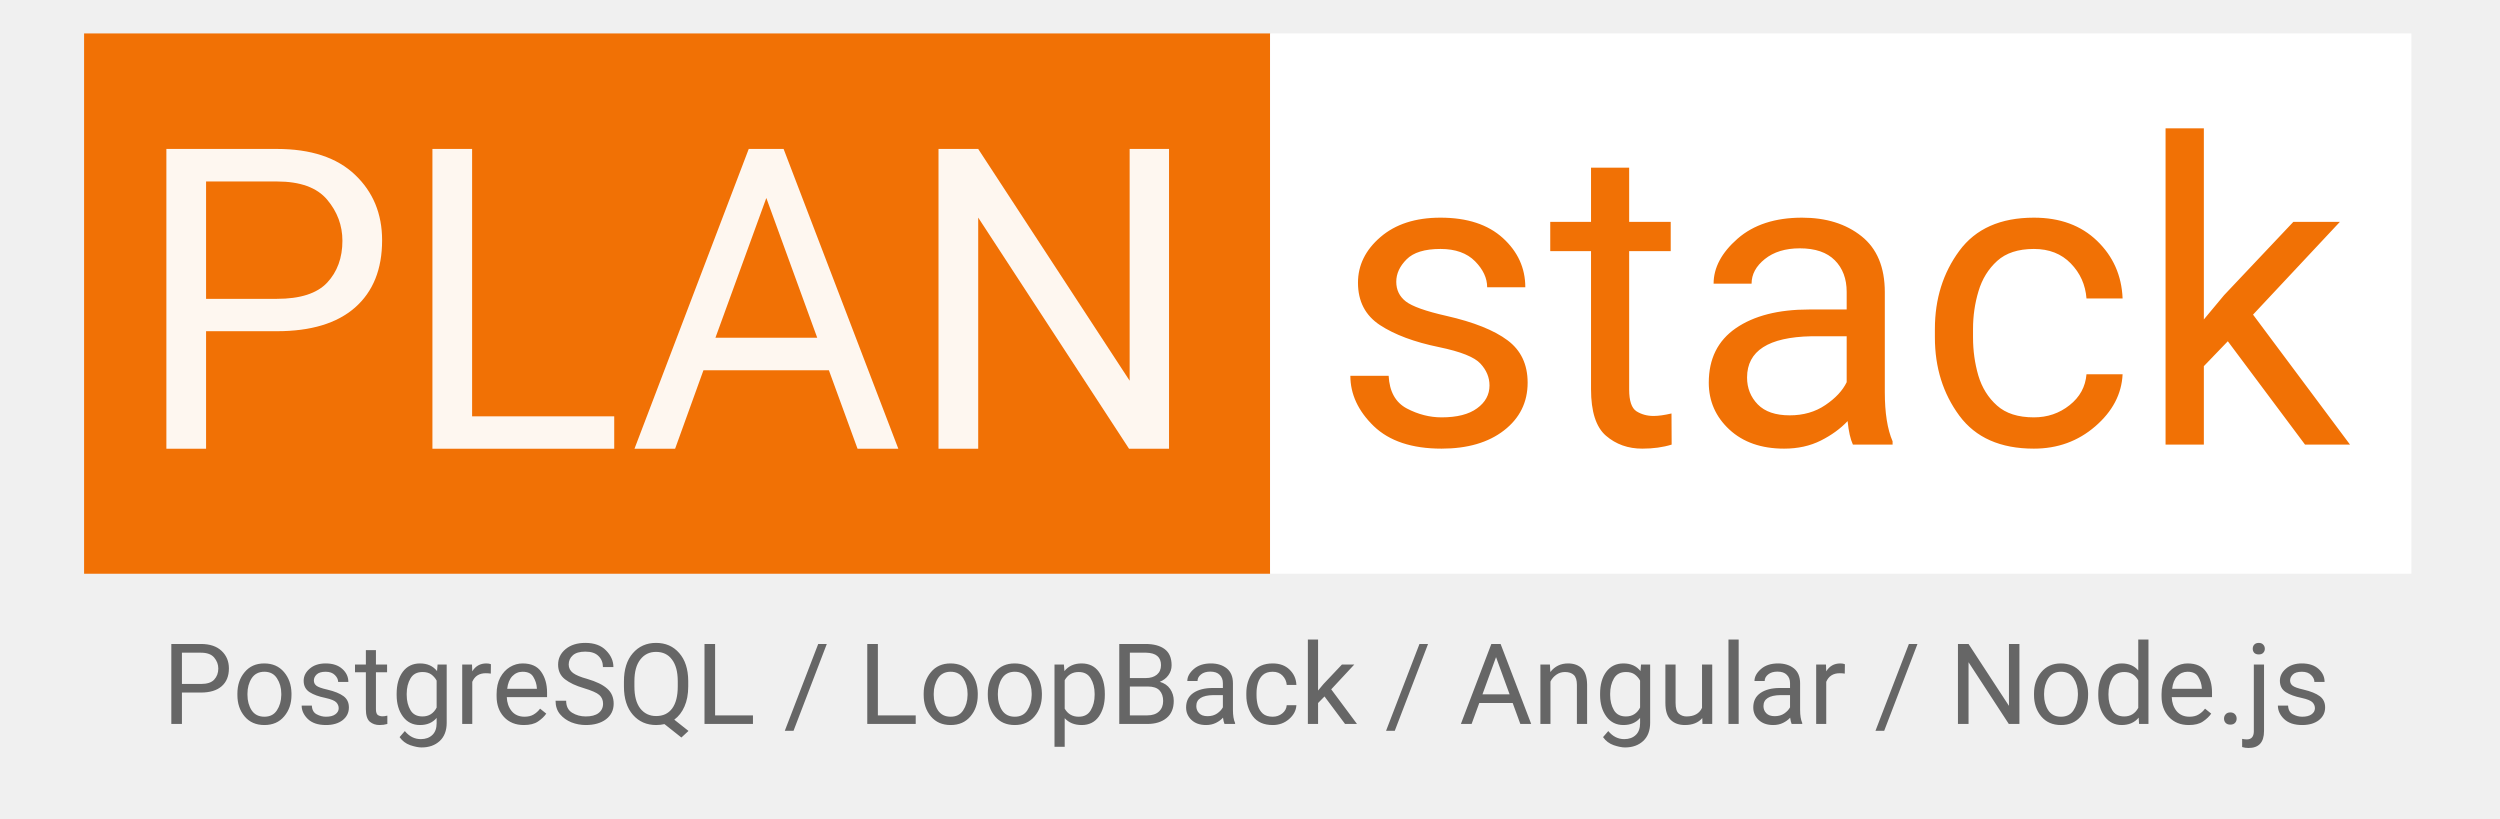
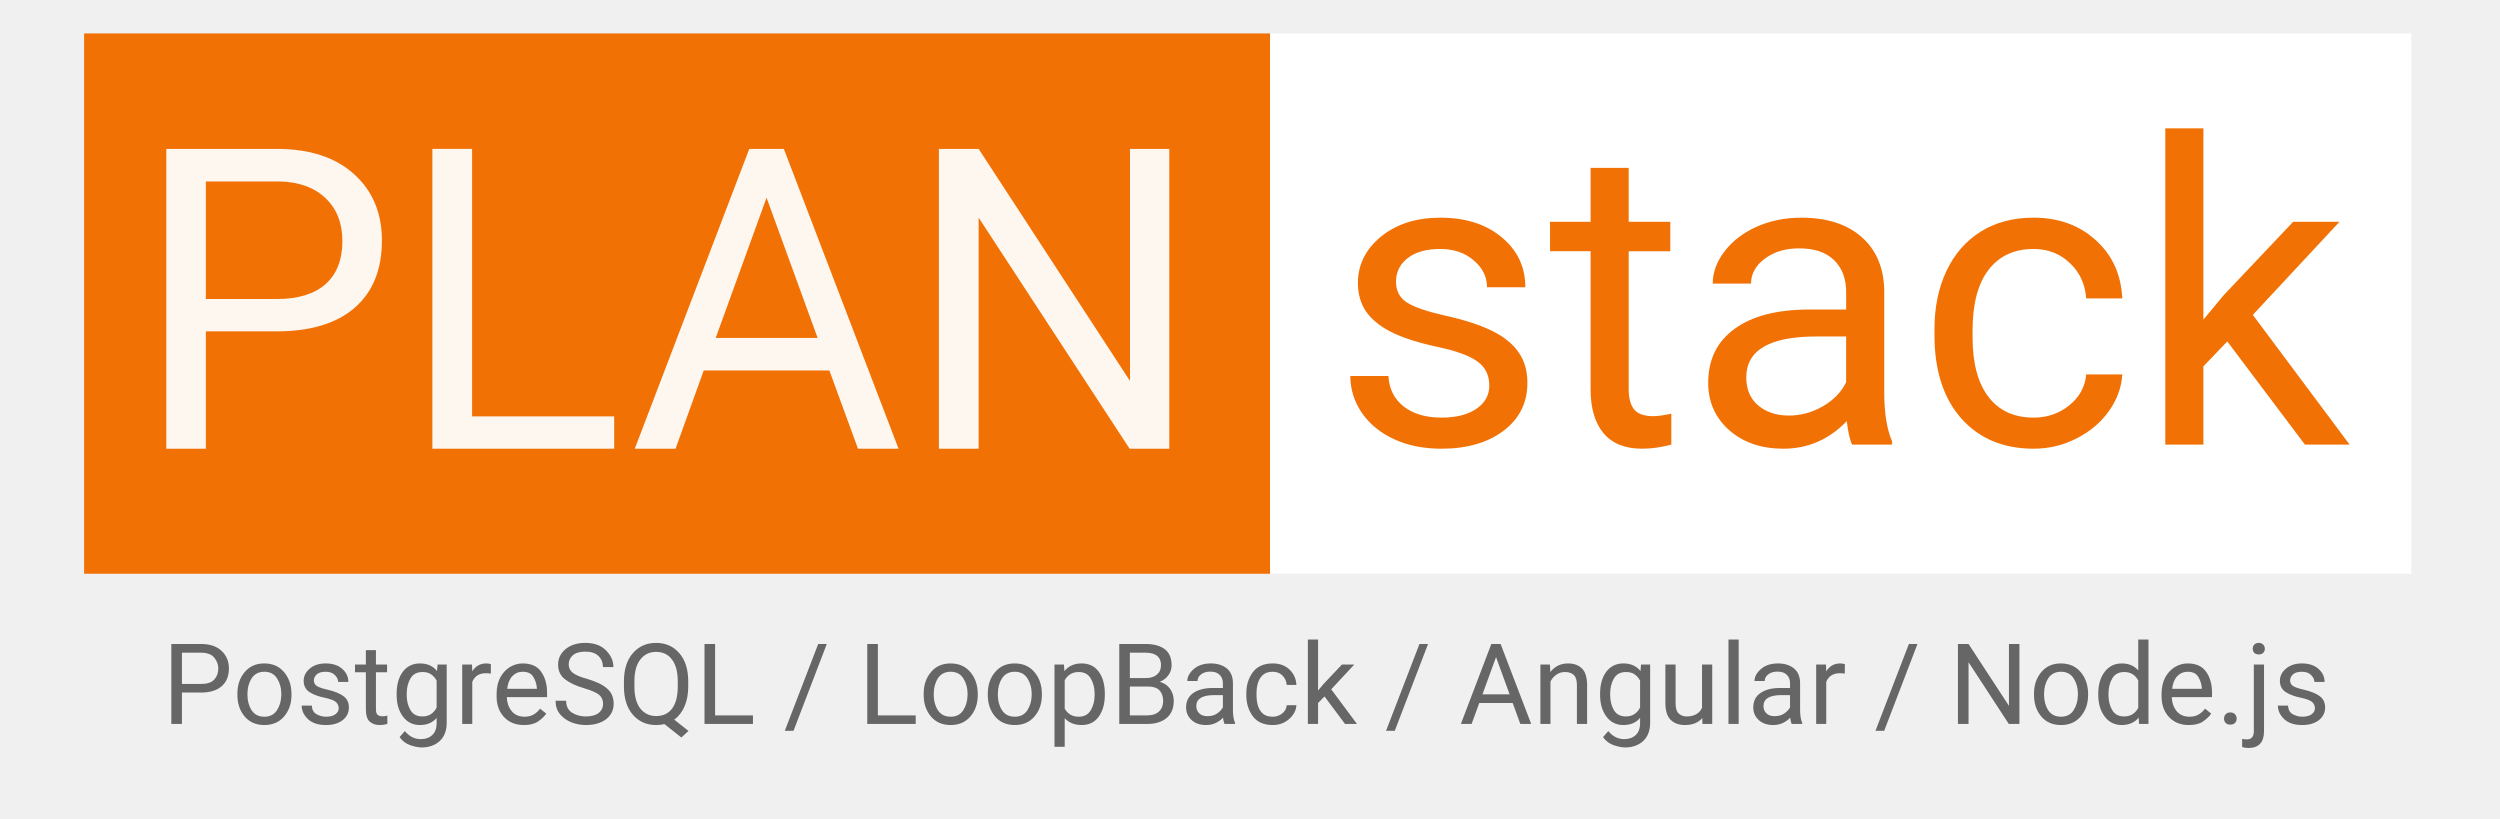
<svg xmlns="http://www.w3.org/2000/svg" width="1100" height="360" viewBox="0 0 291.042 95.25" version="1.1" id="svg4495">
  <defs id="defs4489" />
  <g id="layer1" transform="translate(0,-201.75)">
    <rect style="fill:#f17105;fill-opacity:1;stroke-width:0.265" id="rect5042" width="5.821" height="5.821" x="41.275" y="232.177" />
-     <g id="g5097" transform="matrix(1.159683,0,0,1.159683,-8.313547,-43.97265)">
-       <rect y="215.244" x="15.61" height="54.24" width="119.062" id="rect5040" style="fill:#f17105;fill-opacity:1;stroke-width:0.265" />
-       <text id="text5046" y="256.932" x="20.373" style="font-style:normal;font-variant:normal;font-weight:normal;font-stretch:normal;font-size:25.4px;line-height:1.25;font-family:Roboto;-inkscape-font-specification:Roboto;letter-spacing:0px;word-spacing:0px;fill:#000000;fill-opacity:1;stroke:none;stroke-width:0.265" xml:space="preserve">
-         <tspan style="font-size:42.333px;fill:#ffffff;fill-opacity:0.941;stroke-width:0.265" y="256.932" x="20.373" id="tspan5044">PLAN</tspan>
-       </text>
-       <rect y="215.244" x="134.673" height="54.24" width="114.565" id="rect5040-5" style="fill:#ffffff;fill-opacity:1;stroke-width:0.26" />
-       <text id="text5050" y="256.519" x="140.758" style="font-style:normal;font-variant:normal;font-weight:normal;font-stretch:normal;font-size:25.4px;line-height:1.25;font-family:Roboto;-inkscape-font-specification:Roboto;letter-spacing:0px;word-spacing:0px;fill:#000000;fill-opacity:1;stroke:none;stroke-width:0.265" xml:space="preserve">
-         <tspan style="font-size:42.333px;fill:#f17105;fill-opacity:1;stroke-width:0.265" y="256.519" x="140.758" id="tspan5048">stack</tspan>
-       </text>
+     <rect style="fill:#f17105;fill-opacity:1;stroke-width:0.307" id="rect5040" width="138.075" height="62.901" x="9.79" y="205.642" />
+     <g aria-label="PLAN" style="font-style:normal;font-variant:normal;font-weight:normal;font-stretch:normal;font-size:29.456px;line-height:1.25;font-family:Roboto;-inkscape-font-specification:Roboto;letter-spacing:0px;word-spacing:0px;fill:#000000;fill-opacity:1;stroke:none;stroke-width:0.307" id="text5046">
+       <path d="m 23.966,240.323 v 13.664 h -4.602 v -34.902 h 12.873 q 5.729,0 8.965,2.925 3.26,2.925 3.26,7.743 0,5.082 -3.188,7.839 -3.164,2.733 -9.085,2.733 z m 0,-3.763 h 8.27 q 3.692,0 5.657,-1.726 1.966,-1.75 1.966,-5.034 0,-3.116 -1.966,-4.986 -1.966,-1.87 -5.394,-1.942 H 23.966 Z" style="font-size:49.093px;fill:#ffffff;fill-opacity:0.941;stroke-width:0.307" id="path5060" />
+       <path d="M 54.961,250.224 H 71.501 v 3.763 H 50.335 v -34.902 h 4.626 z" style="font-size:49.093px;fill:#ffffff;fill-opacity:0.941;stroke-width:0.307" id="path5062" />
+       <path d="m 96.551,244.878 h -14.623 l -3.284,9.109 h -4.746 L 87.227,219.085 h 4.027 l 13.352,34.902 h -4.722 z m -13.232,-3.787 h 11.866 l -5.945,-16.324 z" style="font-size:49.093px;fill:#ffffff;fill-opacity:0.941;stroke-width:0.307" id="path5064" />
+       <path d="m 136.128,253.987 h -4.626 l -17.571,-26.896 v 26.896 h -4.626 v -34.902 h 4.626 l 17.619,27.016 v -27.016 h 4.579 z" style="font-size:49.093px;fill:#ffffff;fill-opacity:0.941;stroke-width:0.307" id="path5066" />
+     </g>
+     <rect style="fill:#ffffff;fill-opacity:1;stroke-width:0.301" id="rect5040-5" width="132.859" height="62.901" x="147.864" y="205.642" />
+     <g aria-label="stack" style="font-style:normal;font-variant:normal;font-weight:normal;font-stretch:normal;font-size:29.456px;line-height:1.25;font-family:Roboto;-inkscape-font-specification:Roboto;letter-spacing:0px;word-spacing:0px;fill:#000000;fill-opacity:1;stroke:none;stroke-width:0.307" id="text5050">
+       <path d="m 173.379,246.628 q 0,-1.798 -1.366,-2.781 -1.342,-1.007 -4.722,-1.726 -3.356,-0.719 -5.346,-1.726 -1.966,-1.007 -2.925,-2.397 -0.935,-1.39 -0.935,-3.308 0,-3.188 2.685,-5.394 2.709,-2.205 6.904,-2.205 4.411,0 7.143,2.277 2.757,2.277 2.757,5.825 h -4.459 q 0,-1.822 -1.558,-3.14 -1.534,-1.318 -3.883,-1.318 -2.421,0 -3.787,1.055 -1.366,1.055 -1.366,2.757 0,1.606 1.27,2.421 1.27,0.815 4.579,1.558 3.332,0.743 5.394,1.774 2.062,1.031 3.044,2.493 1.007,1.438 1.007,3.524 0,3.476 -2.781,5.585 -2.781,2.086 -7.215,2.086 -3.116,0 -5.513,-1.103 -2.397,-1.103 -3.764,-3.068 -1.342,-1.99 -1.342,-4.291 h 4.435 q 0.12,2.229 1.774,3.548 1.678,1.294 4.411,1.294 2.517,0 4.027,-1.007 1.534,-1.031 1.534,-2.733 z" style="font-size:49.093px;fill:#f17105;fill-opacity:1;stroke-width:0.307" id="path5069" />
+       <path d="m 189.608,221.29 v 6.28 h 4.842 v 3.428 h -4.842 v 16.085 q 0,1.558 0.647,2.349 0.647,0.767 2.205,0.767 0.767,0 2.109,-0.288 v 3.596 q -1.75,0.479 -3.404,0.479 -2.972,0 -4.483,-1.798 -1.51,-1.798 -1.51,-5.106 v -16.085 h -4.722 v -3.428 h 4.722 v -6.28 z" style="font-size:49.093px;fill:#f17105;fill-opacity:1;stroke-width:0.307" id="path5071" />
+       <path d="m 215.617,253.508 q -0.384,-0.767 -0.623,-2.733 -3.092,3.212 -7.383,3.212 -3.835,0 -6.304,-2.157 -2.445,-2.181 -2.445,-5.513 0,-4.051 3.068,-6.28 3.092,-2.253 8.678,-2.253 h 4.315 v -2.038 q 0,-2.325 -1.39,-3.692 -1.39,-1.39 -4.099,-1.39 -2.373,0 -3.979,1.199 -1.606,1.199 -1.606,2.901 h -4.459 q 0,-1.942 1.366,-3.74 1.39,-1.822 3.74,-2.877 2.373,-1.055 5.202,-1.055 4.483,0 7.024,2.253 2.541,2.229 2.637,6.161 v 11.938 q 0,3.572 0.911,5.681 v 0.384 z m -7.359,-3.38 q 2.086,0 3.955,-1.079 1.87,-1.079 2.709,-2.805 v -5.322 h -3.476 q -8.15,0 -8.15,4.77 0,2.086 1.39,3.26 1.39,1.175 3.572,1.175 z" style="font-size:49.093px;fill:#f17105;fill-opacity:1;stroke-width:0.307" id="path5073" />
+       <path d="m 236.76,250.367 q 2.373,0 4.147,-1.438 1.774,-1.438 1.966,-3.596 h 4.195 q -0.12,2.229 -1.534,4.243 -1.414,2.014 -3.787,3.212 -2.349,1.199 -4.986,1.199 -5.298,0 -8.438,-3.524 -3.116,-3.548 -3.116,-9.684 v -0.743 q 0,-3.787 1.39,-6.736 1.39,-2.948 3.979,-4.579 2.613,-1.63 6.161,-1.63 4.363,0 7.239,2.613 2.901,2.613 3.092,6.784 h -4.195 q -0.192,-2.517 -1.918,-4.123 -1.702,-1.63 -4.219,-1.63 -3.38,0 -5.25,2.445 -1.846,2.421 -1.846,7.024 v 0.839 q 0,4.483 1.846,6.904 1.846,2.421 5.274,2.421 z" style="font-size:49.093px;fill:#f17105;fill-opacity:1;stroke-width:0.307" id="path5075" />
+       <path d="m 259.293,241.498 -2.781,2.901 v 9.109 h -4.435 v -36.82 h 4.435 v 22.269 l 2.373,-2.853 8.078,-8.534 h 5.394 l -10.092,10.835 11.267,15.102 h -5.202 z" style="font-size:49.093px;fill:#f17105;fill-opacity:1;stroke-width:0.307" id="path5077" />
    </g>
    <text xml:space="preserve" style="font-style:normal;font-variant:normal;font-weight:normal;font-stretch:normal;font-size:29.456px;line-height:1.25;font-family:Roboto;-inkscape-font-specification:Roboto;letter-spacing:0px;word-spacing:0px;fill:#000000;fill-opacity:1;stroke:none;stroke-width:0.307" x="18.867" y="286.032" id="text5060">
      <tspan id="tspan5058" x="18.867" y="286.032" style="font-size:13.092px;fill:#666666;stroke-width:0.307">PostgreSQL / LoopBack / Angular / Node.js</tspan>
    </text>
  </g>
</svg>
